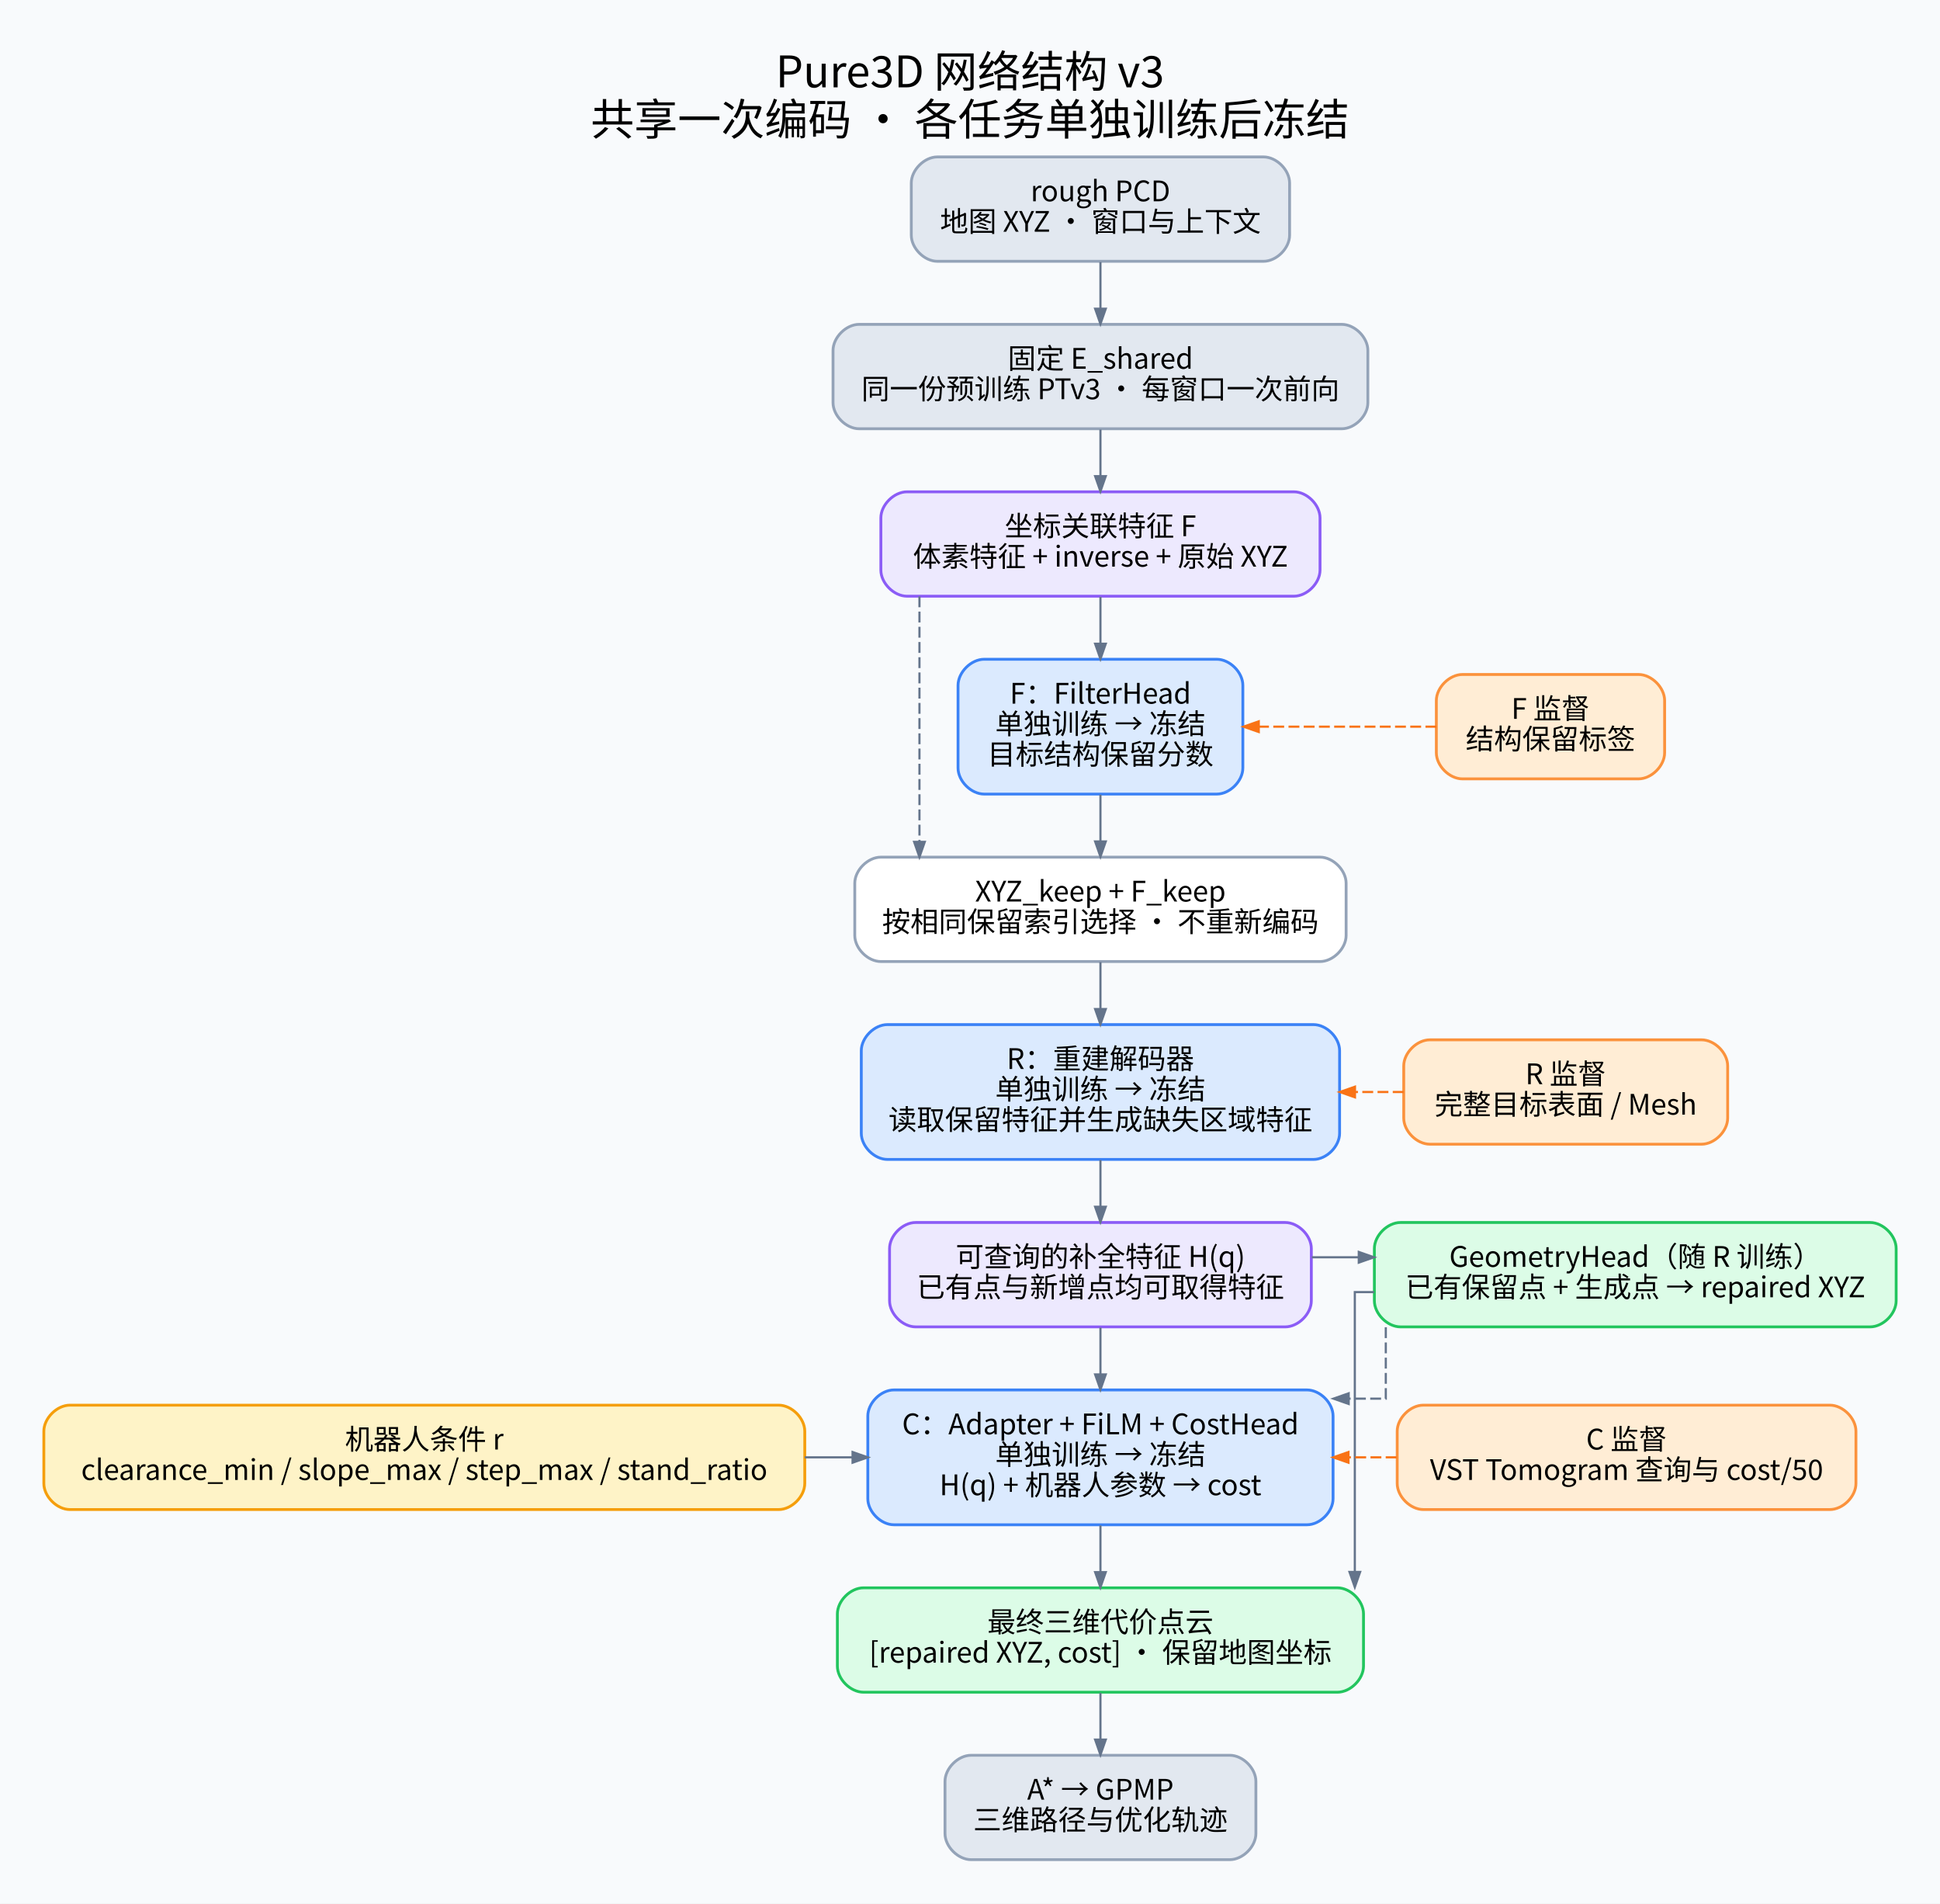
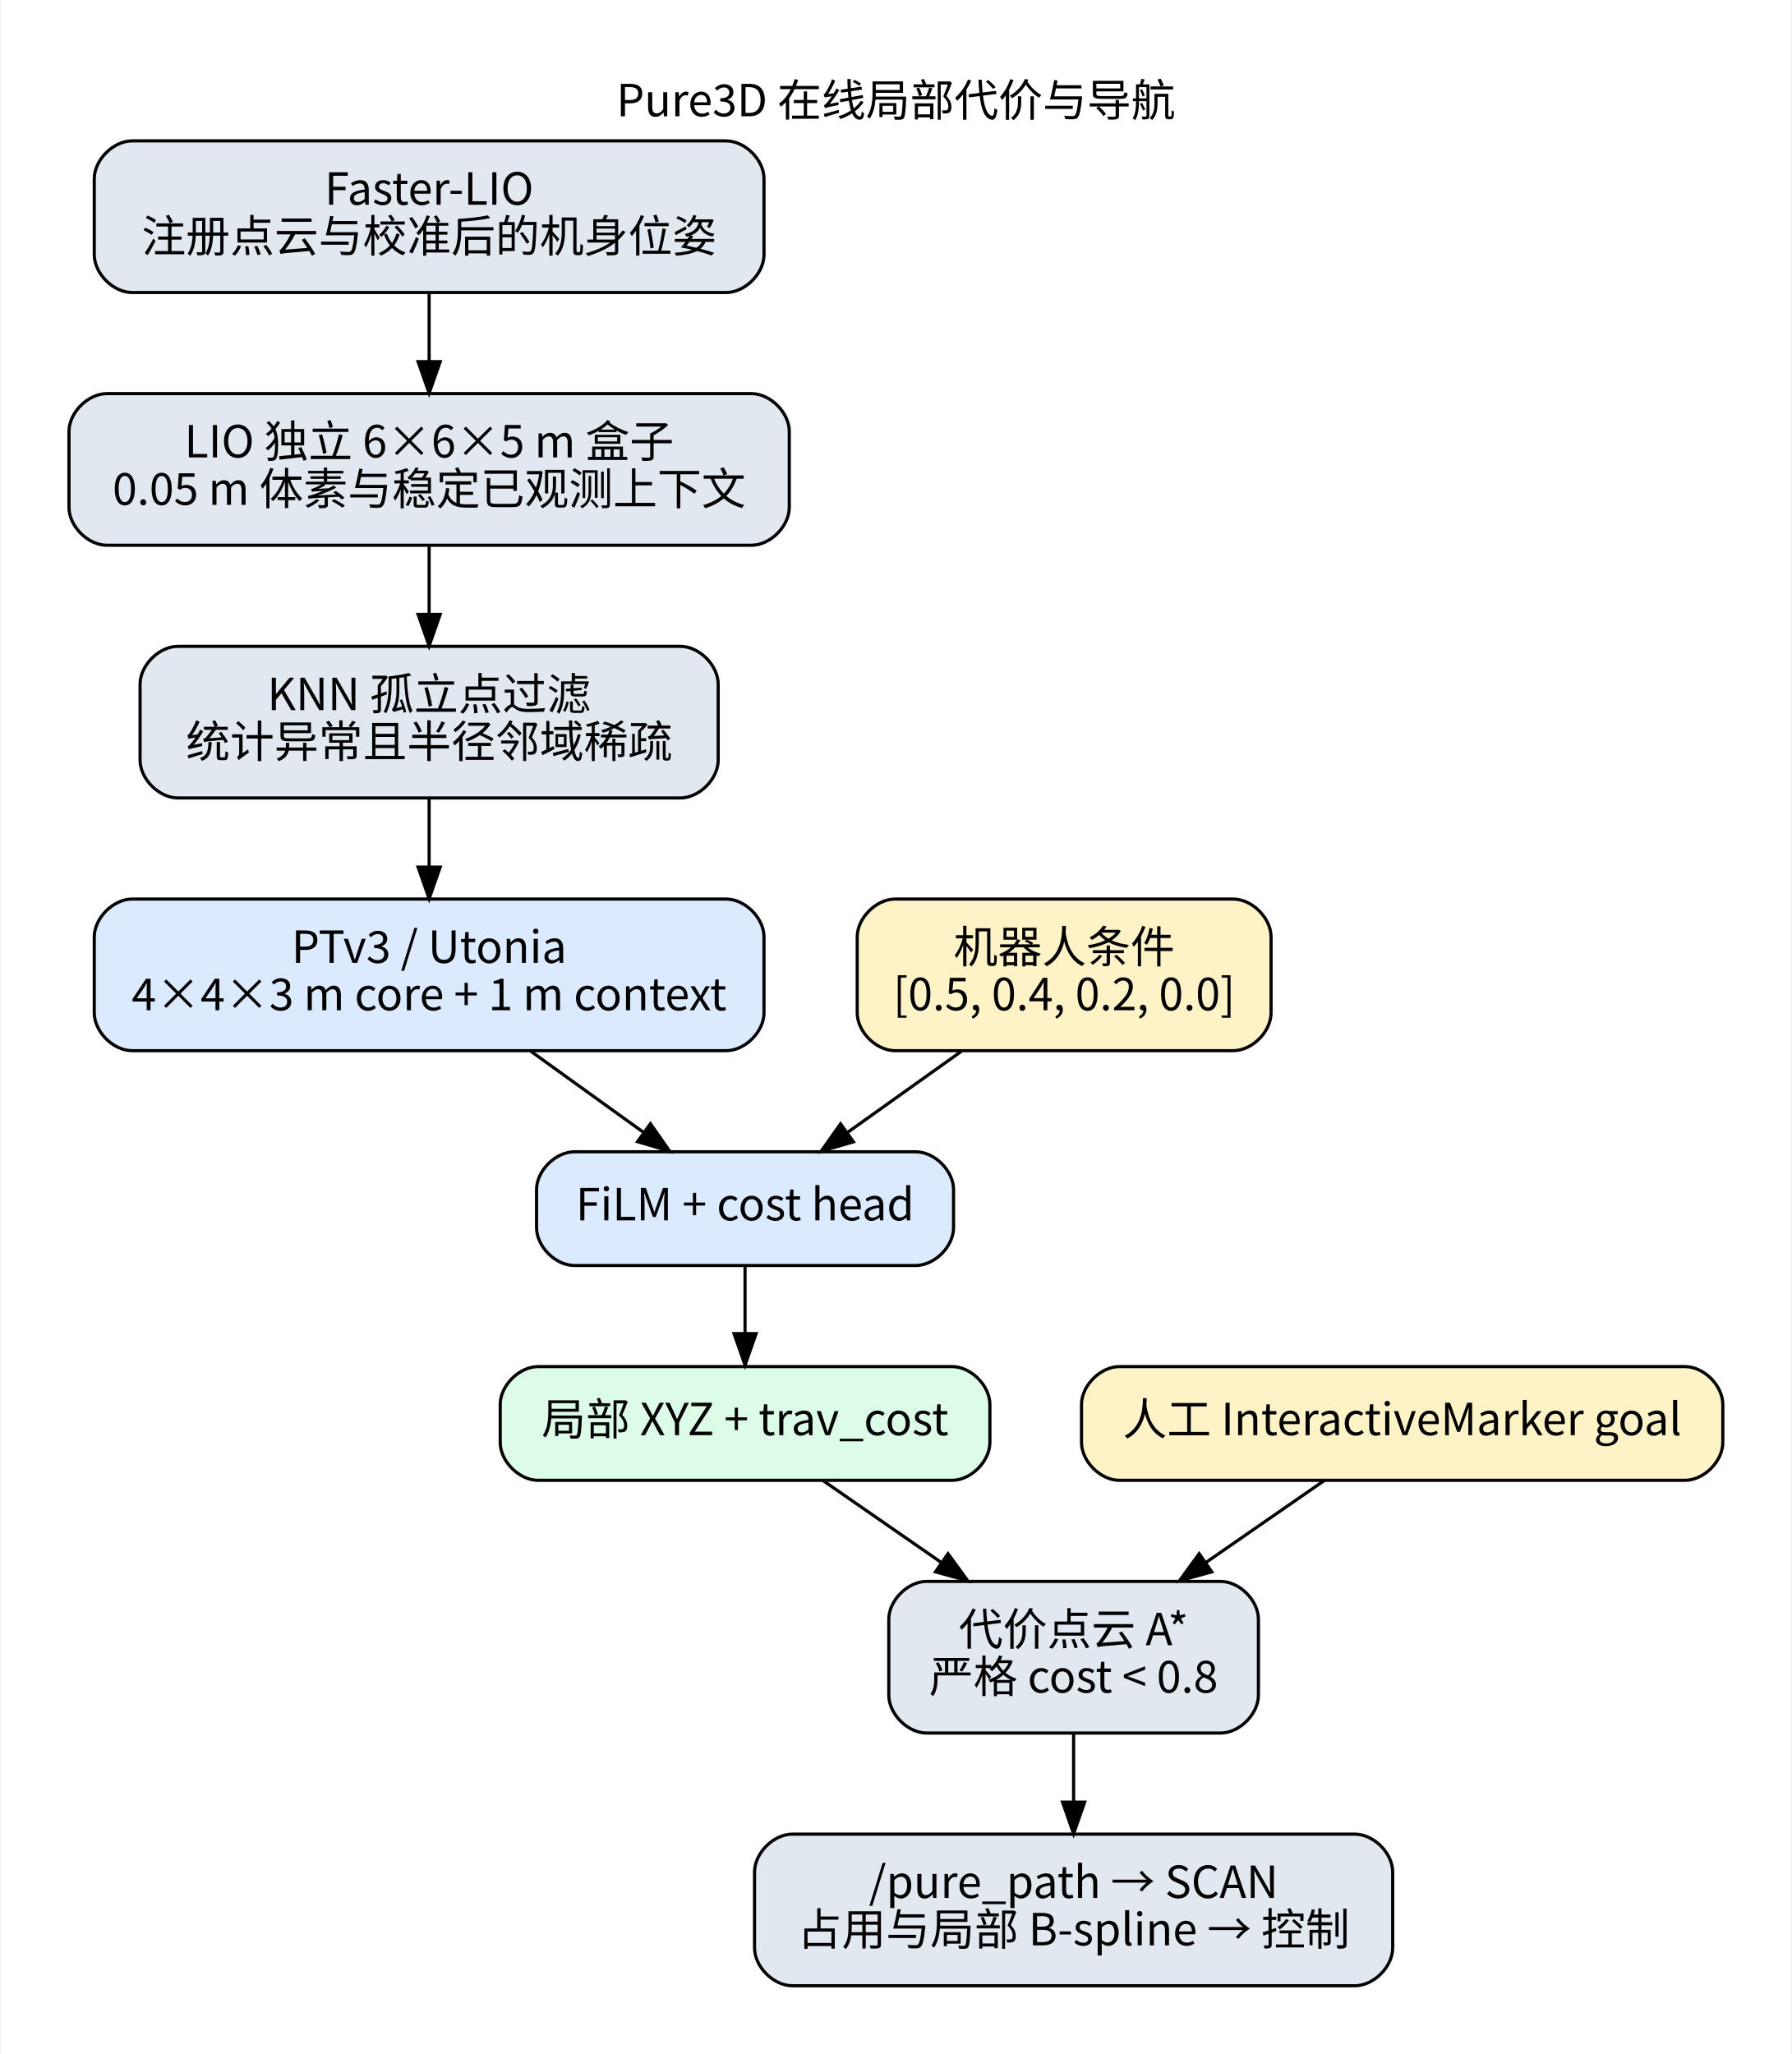
- <svg xmlns="http://www.w3.org/2000/svg" width="892pt" height="875pt" viewBox="0.00 0.00 892.32 875.32">
-   <g id="graph0" class="graph" transform="scale(1 1) rotate(0) translate(20.16 855.16)">
-     <polygon fill="#f8fafc" stroke="transparent" points="-20.16,20.16 -20.16,-855.16 872.16,-855.16 872.16,20.16 -20.16,20.16" />
-     <text text-anchor="middle" x="426" y="-815" font-family="Noto Sans CJK SC" font-size="20.00">Pure3D 网络结构 v3</text>
-     <text text-anchor="middle" x="426" y="-793" font-family="Noto Sans CJK SC" font-size="20.00">共享一次编码 · 各任务单独训练后冻结</text>
+ <svg xmlns="http://www.w3.org/2000/svg" width="567pt" height="650pt" viewBox="0.00 0.00 566.70 650.20">
+   <g id="graph0" class="graph" transform="scale(1 1) rotate(0) translate(21.6 628.6)">
+     <polygon fill="white" stroke="transparent" points="-21.6,21.6 -21.6,-628.6 545.1,-628.6 545.1,21.6 -21.6,21.6" />
+     <text text-anchor="middle" x="261.75" y="-591.8" font-family="Noto Sans CJK SC" font-size="14.00">Pure3D 在线局部代价与导航</text>
    <g id="node1" class="node">
-       <path fill="#e2e8f0" stroke="#94a3b8" stroke-width="1.3" d="M561,-783C561,-783 411,-783 411,-783 405,-783 399,-777 399,-771 399,-771 399,-747 399,-747 399,-741 405,-735 411,-735 411,-735 561,-735 561,-735 567,-735 573,-741 573,-747 573,-747 573,-771 573,-771 573,-777 567,-783 561,-783" />
-       <text text-anchor="middle" x="486" y="-762.6" font-family="Noto Sans CJK SC" font-size="13.00">rough PCD</text>
-       <text text-anchor="middle" x="486" y="-748.6" font-family="Noto Sans CJK SC" font-size="13.00">地图 XYZ · 窗口与上下文</text>
+       <path fill="#e2e8f0" stroke="black" d="M208,-584C208,-584 20,-584 20,-584 14,-584 8,-578 8,-572 8,-572 8,-548 8,-548 8,-542 14,-536 20,-536 20,-536 208,-536 208,-536 214,-536 220,-542 220,-548 220,-548 220,-572 220,-572 220,-578 214,-584 208,-584" />
+       <text text-anchor="middle" x="114" y="-563.8" font-family="Noto Sans CJK SC" font-size="14.00">Faster-LIO</text>
+       <text text-anchor="middle" x="114" y="-548.8" font-family="Noto Sans CJK SC" font-size="14.00">注册点云与校准后的机身位姿</text>
    </g>
    <g id="node2" class="node">
-       <path fill="#e2e8f0" stroke="#94a3b8" stroke-width="1.3" d="M597,-706C597,-706 375,-706 375,-706 369,-706 363,-700 363,-694 363,-694 363,-670 363,-670 363,-664 369,-658 375,-658 375,-658 597,-658 597,-658 603,-658 609,-664 609,-670 609,-670 609,-694 609,-694 609,-700 603,-706 597,-706" />
-       <text text-anchor="middle" x="486" y="-685.6" font-family="Noto Sans CJK SC" font-size="13.00">固定 E_shared</text>
-       <text text-anchor="middle" x="486" y="-671.6" font-family="Noto Sans CJK SC" font-size="13.00">同一份预训练 PTv3 · 每窗口一次前向</text>
+       <path fill="#e2e8f0" stroke="black" d="M216,-504C216,-504 12,-504 12,-504 6,-504 0,-498 0,-492 0,-492 0,-468 0,-468 0,-462 6,-456 12,-456 12,-456 216,-456 216,-456 222,-456 228,-462 228,-468 228,-468 228,-492 228,-492 228,-498 222,-504 216,-504" />
+       <text text-anchor="middle" x="114" y="-483.8" font-family="Noto Sans CJK SC" font-size="14.00">LIO 独立 6×6×5 m 盒子</text>
+       <text text-anchor="middle" x="114" y="-468.8" font-family="Noto Sans CJK SC" font-size="14.00">0.05 m 体素与稳定已观测上下文</text>
    </g>
    <g id="edge1" class="edge">
-       <path fill="none" stroke="#64748b" d="M486,-734.64C486,-734.64 486,-713.2 486,-713.2" />
-       <polygon fill="#64748b" stroke="#64748b" points="488.45,-713.2 486,-706.2 483.55,-713.2 488.45,-713.2" />
+       <path fill="none" stroke="black" d="M114,-535.6C114,-528.9 114,-521.48 114,-514.31" />
+       <polygon fill="black" stroke="black" points="117.5,-514.12 114,-504.12 110.5,-514.12 117.5,-514.12" />
    </g>
    <g id="node3" class="node">
-       <path fill="#ede9fe" stroke="#8b5cf6" stroke-width="1.3" d="M575,-629C575,-629 397,-629 397,-629 391,-629 385,-623 385,-617 385,-617 385,-593 385,-593 385,-587 391,-581 397,-581 397,-581 575,-581 575,-581 581,-581 587,-587 587,-593 587,-593 587,-617 587,-617 587,-623 581,-629 575,-629" />
-       <text text-anchor="middle" x="486" y="-608.6" font-family="Noto Sans CJK SC" font-size="13.00">坐标关联特征 F</text>
-       <text text-anchor="middle" x="486" y="-594.6" font-family="Noto Sans CJK SC" font-size="13.00">体素特征 + inverse + 原始 XYZ</text>
+       <path fill="#e2e8f0" stroke="black" d="M193.5,-424C193.5,-424 34.5,-424 34.5,-424 28.5,-424 22.5,-418 22.5,-412 22.5,-412 22.5,-388 22.5,-388 22.5,-382 28.5,-376 34.5,-376 34.5,-376 193.5,-376 193.5,-376 199.5,-376 205.5,-382 205.5,-388 205.5,-388 205.5,-412 205.5,-412 205.5,-418 199.5,-424 193.5,-424" />
+       <text text-anchor="middle" x="114" y="-403.8" font-family="Noto Sans CJK SC" font-size="14.00">KNN 孤立点过滤</text>
+       <text text-anchor="middle" x="114" y="-388.8" font-family="Noto Sans CJK SC" font-size="14.00">统计异常且半径邻域稀疏</text>
    </g>
    <g id="edge2" class="edge">
-       <path fill="none" stroke="#64748b" d="M486,-657.64C486,-657.64 486,-636.2 486,-636.2" />
-       <polygon fill="#64748b" stroke="#64748b" points="488.45,-636.2 486,-629.2 483.55,-636.2 488.45,-636.2" />
+       <path fill="none" stroke="black" d="M114,-455.6C114,-448.9 114,-441.48 114,-434.31" />
+       <polygon fill="black" stroke="black" points="117.5,-434.12 114,-424.12 110.5,-434.12 117.5,-434.12" />
    </g>
    <g id="node4" class="node">
-       <path fill="#dbeafe" stroke="#3b82f6" stroke-width="1.3" d="M539.5,-552C539.5,-552 432.5,-552 432.5,-552 426.5,-552 420.5,-546 420.5,-540 420.5,-540 420.5,-502 420.5,-502 420.5,-496 426.5,-490 432.5,-490 432.5,-490 539.5,-490 539.5,-490 545.5,-490 551.5,-496 551.5,-502 551.5,-502 551.5,-540 551.5,-540 551.5,-546 545.5,-552 539.5,-552" />
-       <text text-anchor="middle" x="486" y="-531.6" font-family="Noto Sans CJK SC" font-size="13.00">F：FilterHead</text>
-       <text text-anchor="middle" x="486" y="-517.6" font-family="Noto Sans CJK SC" font-size="13.00">单独训练 → 冻结</text>
-       <text text-anchor="middle" x="486" y="-503.6" font-family="Noto Sans CJK SC" font-size="13.00">目标结构保留分数</text>
+       <path fill="#dbeafe" stroke="black" d="M208,-344C208,-344 20,-344 20,-344 14,-344 8,-338 8,-332 8,-332 8,-308 8,-308 8,-302 14,-296 20,-296 20,-296 208,-296 208,-296 214,-296 220,-302 220,-308 220,-308 220,-332 220,-332 220,-338 214,-344 208,-344" />
+       <text text-anchor="middle" x="114" y="-323.8" font-family="Noto Sans CJK SC" font-size="14.00">PTv3 / Utonia</text>
+       <text text-anchor="middle" x="114" y="-308.8" font-family="Noto Sans CJK SC" font-size="14.00">4×4×3 m core + 1 m context</text>
    </g>
    <g id="edge3" class="edge">
-       <path fill="none" stroke="#64748b" d="M486,-580.7C486,-580.7 486,-559.14 486,-559.14" />
-       <polygon fill="#64748b" stroke="#64748b" points="488.45,-559.14 486,-552.14 483.55,-559.14 488.45,-559.14" />
+       <path fill="none" stroke="black" d="M114,-375.6C114,-368.9 114,-361.48 114,-354.31" />
+       <polygon fill="black" stroke="black" points="117.5,-354.12 114,-344.12 110.5,-354.12 117.5,-354.12" />
    </g>
    <g id="node5" class="node">
-       <path fill="white" stroke="#94a3b8" stroke-width="1.3" d="M587,-461C587,-461 385,-461 385,-461 379,-461 373,-455 373,-449 373,-449 373,-425 373,-425 373,-419 379,-413 385,-413 385,-413 587,-413 587,-413 593,-413 599,-419 599,-425 599,-425 599,-449 599,-449 599,-455 593,-461 587,-461" />
-       <text text-anchor="middle" x="486" y="-440.6" font-family="Noto Sans CJK SC" font-size="13.00">XYZ_keep + F_keep</text>
-       <text text-anchor="middle" x="486" y="-426.6" font-family="Noto Sans CJK SC" font-size="13.00">按相同保留索引选择 · 不重新编码</text>
-     </g>
-     <g id="edge10" class="edge">
-       <path fill="none" stroke="#64748b" stroke-dasharray="5,2" d="M402.75,-580.93C402.75,-580.93 402.75,-468.03 402.75,-468.03" />
-       <polygon fill="#64748b" stroke="#64748b" points="405.2,-468.03 402.75,-461.03 400.3,-468.03 405.2,-468.03" />
+       <path fill="#dbeafe" stroke="black" d="M268,-264C268,-264 160,-264 160,-264 154,-264 148,-258 148,-252 148,-252 148,-240 148,-240 148,-234 154,-228 160,-228 160,-228 268,-228 268,-228 274,-228 280,-234 280,-240 280,-240 280,-252 280,-252 280,-258 274,-264 268,-264" />
+       <text text-anchor="middle" x="214" y="-242.3" font-family="Noto Sans CJK SC" font-size="14.00">FiLM + cost head</text>
    </g>
    <g id="edge4" class="edge">
-       <path fill="none" stroke="#64748b" d="M486,-489.72C486,-489.72 486,-468.22 486,-468.22" />
-       <polygon fill="#64748b" stroke="#64748b" points="488.45,-468.22 486,-461.22 483.55,-468.22 488.45,-468.22" />
+       <path fill="none" stroke="black" d="M146.19,-295.82C157.57,-287.63 170.35,-278.42 181.74,-270.23" />
+       <polygon fill="black" stroke="black" points="184.05,-272.88 190.12,-264.2 179.96,-267.2 184.05,-272.88" />
+     </g>
+     <g id="node7" class="node">
+       <path fill="#dcfce7" stroke="black" d="M279.5,-196C279.5,-196 148.5,-196 148.5,-196 142.5,-196 136.5,-190 136.5,-184 136.5,-184 136.5,-172 136.5,-172 136.5,-166 142.5,-160 148.5,-160 148.5,-160 279.5,-160 279.5,-160 285.5,-160 291.5,-166 291.5,-172 291.5,-172 291.5,-184 291.5,-184 291.5,-190 285.5,-196 279.5,-196" />
+       <text text-anchor="middle" x="214" y="-174.3" font-family="Noto Sans CJK SC" font-size="14.00">局部 XYZ + trav_cost</text>
+     </g>
+     <g id="edge5" class="edge">
+       <path fill="none" stroke="black" d="M214,-227.66C214,-221.19 214,-213.68 214,-206.52" />
+       <polygon fill="black" stroke="black" points="217.5,-206.45 214,-196.45 210.5,-206.45 217.5,-206.45" />
    </g>
    <g id="node6" class="node">
-       <path fill="#dbeafe" stroke="#3b82f6" stroke-width="1.3" d="M584,-384C584,-384 388,-384 388,-384 382,-384 376,-378 376,-372 376,-372 376,-334 376,-334 376,-328 382,-322 388,-322 388,-322 584,-322 584,-322 590,-322 596,-328 596,-334 596,-334 596,-372 596,-372 596,-378 590,-384 584,-384" />
-       <text text-anchor="middle" x="486" y="-363.6" font-family="Noto Sans CJK SC" font-size="13.00">R：重建解码器</text>
-       <text text-anchor="middle" x="486" y="-349.6" font-family="Noto Sans CJK SC" font-size="13.00">单独训练 → 冻结</text>
-       <text text-anchor="middle" x="486" y="-335.6" font-family="Noto Sans CJK SC" font-size="13.00">读取保留特征并生成缺失区域特征</text>
+       <path fill="#fef3c7" stroke="black" d="M368.5,-344C368.5,-344 261.5,-344 261.5,-344 255.5,-344 249.5,-338 249.5,-332 249.5,-332 249.5,-308 249.5,-308 249.5,-302 255.5,-296 261.5,-296 261.5,-296 368.5,-296 368.5,-296 374.5,-296 380.5,-302 380.5,-308 380.5,-308 380.5,-332 380.5,-332 380.5,-338 374.5,-344 368.5,-344" />
+       <text text-anchor="middle" x="315" y="-323.8" font-family="Noto Sans CJK SC" font-size="14.00">机器人条件</text>
+       <text text-anchor="middle" x="315" y="-308.8" font-family="Noto Sans CJK SC" font-size="14.00">[0.5, 0.4, 0.2, 0.0]</text>
    </g>
-     <g id="edge5" class="edge">
-       <path fill="none" stroke="#64748b" d="M486,-412.7C486,-412.7 486,-391.14 486,-391.14" />
-       <polygon fill="#64748b" stroke="#64748b" points="488.45,-391.14 486,-384.14 483.55,-391.14 488.45,-391.14" />
+     <g id="edge8" class="edge">
+       <path fill="none" stroke="black" d="M282.49,-295.82C271,-287.63 258.08,-278.42 246.59,-270.23" />
+       <polygon fill="black" stroke="black" points="248.3,-267.15 238.12,-264.2 244.23,-272.85 248.3,-267.15" />
    </g>
-     <g id="node7" class="node">
-       <path fill="#ede9fe" stroke="#8b5cf6" stroke-width="1.3" d="M571,-293C571,-293 401,-293 401,-293 395,-293 389,-287 389,-281 389,-281 389,-257 389,-257 389,-251 395,-245 401,-245 401,-245 571,-245 571,-245 577,-245 583,-251 583,-257 583,-257 583,-281 583,-281 583,-287 577,-293 571,-293" />
-       <text text-anchor="middle" x="486" y="-272.6" font-family="Noto Sans CJK SC" font-size="13.00">可查询的补全特征 H(q)</text>
-       <text text-anchor="middle" x="486" y="-258.6" font-family="Noto Sans CJK SC" font-size="13.00">已有点与新增点均可取得特征</text>
+     <g id="node9" class="node">
+       <path fill="#e2e8f0" stroke="black" d="M364.5,-128C364.5,-128 271.5,-128 271.5,-128 265.5,-128 259.5,-122 259.5,-116 259.5,-116 259.5,-92 259.5,-92 259.5,-86 265.5,-80 271.5,-80 271.5,-80 364.5,-80 364.5,-80 370.5,-80 376.5,-86 376.5,-92 376.5,-92 376.5,-116 376.5,-116 376.5,-122 370.5,-128 364.5,-128" />
+       <text text-anchor="middle" x="318" y="-107.8" font-family="Noto Sans CJK SC" font-size="14.00">代价点云 A*</text>
+       <text text-anchor="middle" x="318" y="-92.8" font-family="Noto Sans CJK SC" font-size="14.00">严格 cost &lt; 0.8</text>
    </g>
    <g id="edge6" class="edge">
-       <path fill="none" stroke="#64748b" d="M486,-321.72C486,-321.72 486,-300.22 486,-300.22" />
-       <polygon fill="#64748b" stroke="#64748b" points="488.45,-300.22 486,-293.22 483.55,-300.22 488.45,-300.22" />
+       <path fill="none" stroke="black" d="M238.65,-159.94C249.88,-152.16 263.5,-142.73 276.25,-133.9" />
+       <polygon fill="black" stroke="black" points="278.25,-136.78 284.48,-128.21 274.27,-131.02 278.25,-136.78" />
    </g>
    <g id="node8" class="node">
-       <path fill="#dcfce7" stroke="#22c55e" stroke-width="1.3" d="M840,-293C840,-293 624,-293 624,-293 618,-293 612,-287 612,-281 612,-281 612,-257 612,-257 612,-251 618,-245 624,-245 624,-245 840,-245 840,-245 846,-245 852,-251 852,-257 852,-257 852,-281 852,-281 852,-287 846,-293 840,-293" />
-       <text text-anchor="middle" x="732" y="-272.6" font-family="Noto Sans CJK SC" font-size="13.00">GeometryHead（随 R 训练）</text>
-       <text text-anchor="middle" x="732" y="-258.6" font-family="Noto Sans CJK SC" font-size="13.00">已有保留点 + 生成点 → repaired XYZ</text>
+       <path fill="#fef3c7" stroke="black" d="M511.5,-196C511.5,-196 332.5,-196 332.5,-196 326.5,-196 320.5,-190 320.5,-184 320.5,-184 320.5,-172 320.5,-172 320.5,-166 326.5,-160 332.5,-160 332.5,-160 511.5,-160 511.5,-160 517.5,-160 523.5,-166 523.5,-172 523.5,-172 523.5,-184 523.5,-184 523.5,-190 517.5,-196 511.5,-196" />
+       <text text-anchor="middle" x="422" y="-174.3" font-family="Noto Sans CJK SC" font-size="14.00">人工 InteractiveMarker goal</text>
    </g>
-     <g id="edge11" class="edge">
-       <path fill="none" stroke="#64748b" d="M583.23,-277C583.23,-277 604.83,-277 604.83,-277" />
-       <polygon fill="#64748b" stroke="#64748b" points="604.83,-279.45 611.83,-277 604.83,-274.55 604.83,-279.45" />
+     <g id="edge9" class="edge">
+       <path fill="none" stroke="black" d="M397.35,-159.94C386.12,-152.16 372.5,-142.73 359.75,-133.9" />
+       <polygon fill="black" stroke="black" points="361.73,-131.02 351.52,-128.21 357.75,-136.78 361.73,-131.02" />
    </g>
-     <g id="node9" class="node">
-       <path fill="#dbeafe" stroke="#3b82f6" stroke-width="1.3" d="M581,-216C581,-216 391,-216 391,-216 385,-216 379,-210 379,-204 379,-204 379,-166 379,-166 379,-160 385,-154 391,-154 391,-154 581,-154 581,-154 587,-154 593,-160 593,-166 593,-166 593,-204 593,-204 593,-210 587,-216 581,-216" />
-       <text text-anchor="middle" x="486" y="-195.6" font-family="Noto Sans CJK SC" font-size="13.00">C：Adapter + FiLM + CostHead</text>
-       <text text-anchor="middle" x="486" y="-181.6" font-family="Noto Sans CJK SC" font-size="13.00">单独训练 → 冻结</text>
-       <text text-anchor="middle" x="486" y="-167.6" font-family="Noto Sans CJK SC" font-size="13.00">H(q) + 机器人参数 → cost</text>
+     <g id="node10" class="node">
+       <path fill="#e2e8f0" stroke="black" d="M407,-48C407,-48 229,-48 229,-48 223,-48 217,-42 217,-36 217,-36 217,-12 217,-12 217,-6 223,0 229,0 229,0 407,0 407,0 413,0 419,-6 419,-12 419,-12 419,-36 419,-36 419,-42 413,-48 407,-48" />
+       <text text-anchor="middle" x="318" y="-27.8" font-family="Noto Sans CJK SC" font-size="14.00">/pure_path → SCAN</text>
+       <text text-anchor="middle" x="318" y="-12.8" font-family="Noto Sans CJK SC" font-size="14.00">占用与局部 B-spline → 控制</text>
    </g>
    <g id="edge7" class="edge">
-       <path fill="none" stroke="#64748b" d="M486,-244.7C486,-244.7 486,-223.14 486,-223.14" />
-       <polygon fill="#64748b" stroke="#64748b" points="488.45,-223.14 486,-216.14 483.55,-223.14 488.45,-223.14" />
-     </g>
-     <g id="edge12" class="edge">
-       <path fill="none" stroke="#64748b" stroke-dasharray="5,2" d="M617.25,-244.83C617.25,-229.29 617.25,-212 617.25,-212 617.25,-212 600.18,-212 600.18,-212" />
-       <polygon fill="#64748b" stroke="#64748b" points="600.18,-209.55 593.18,-212 600.18,-214.45 600.18,-209.55" />
-     </g>
-     <g id="node11" class="node">
-       <path fill="#dcfce7" stroke="#22c55e" stroke-width="1.3" d="M595,-125C595,-125 377,-125 377,-125 371,-125 365,-119 365,-113 365,-113 365,-89 365,-89 365,-83 371,-77 377,-77 377,-77 595,-77 595,-77 601,-77 607,-83 607,-89 607,-89 607,-113 607,-113 607,-119 601,-125 595,-125" />
-       <text text-anchor="middle" x="486" y="-104.6" font-family="Noto Sans CJK SC" font-size="13.00">最终三维代价点云</text>
-       <text text-anchor="middle" x="486" y="-90.6" font-family="Noto Sans CJK SC" font-size="13.00">[repaired XYZ, cost] · 保留地图坐标</text>
-     </g>
-     <g id="edge13" class="edge">
-       <path fill="none" stroke="#64748b" d="M611.87,-261C606.31,-261 603,-261 603,-261 603,-261 603,-132.3 603,-132.3" />
-       <polygon fill="#64748b" stroke="#64748b" points="605.45,-132.3 603,-125.3 600.55,-132.3 605.45,-132.3" />
-     </g>
-     <g id="edge8" class="edge">
-       <path fill="none" stroke="#64748b" d="M486,-153.72C486,-153.72 486,-132.22 486,-132.22" />
-       <polygon fill="#64748b" stroke="#64748b" points="488.45,-132.22 486,-125.22 483.55,-132.22 488.45,-132.22" />
-     </g>
-     <g id="node10" class="node">
-       <path fill="#fef3c7" stroke="#f59e0b" stroke-width="1.3" d="M338,-209C338,-209 12,-209 12,-209 6,-209 0,-203 0,-197 0,-197 0,-173 0,-173 0,-167 6,-161 12,-161 12,-161 338,-161 338,-161 344,-161 350,-167 350,-173 350,-173 350,-197 350,-197 350,-203 344,-209 338,-209" />
-       <text text-anchor="middle" x="175" y="-188.6" font-family="Noto Sans CJK SC" font-size="13.00">机器人条件 r</text>
-       <text text-anchor="middle" x="175" y="-174.6" font-family="Noto Sans CJK SC" font-size="13.00">clearance_min / slope_max / step_max / stand_ratio</text>
-     </g>
-     <g id="edge14" class="edge">
-       <path fill="none" stroke="#64748b" d="M350.04,-185C350.04,-185 371.99,-185 371.99,-185" />
-       <polygon fill="#64748b" stroke="#64748b" points="371.99,-187.45 378.99,-185 371.99,-182.55 371.99,-187.45" />
-     </g>
-     <g id="node12" class="node">
-       <path fill="#e2e8f0" stroke="#94a3b8" stroke-width="1.3" d="M545.5,-48C545.5,-48 426.5,-48 426.5,-48 420.5,-48 414.5,-42 414.5,-36 414.5,-36 414.5,-12 414.5,-12 414.5,-6 420.5,0 426.5,0 426.5,0 545.5,0 545.5,0 551.5,0 557.5,-6 557.5,-12 557.5,-12 557.5,-36 557.5,-36 557.5,-42 551.5,-48 545.5,-48" />
-       <text text-anchor="middle" x="486" y="-27.6" font-family="Noto Sans CJK SC" font-size="13.00">A* → GPMP</text>
-       <text text-anchor="middle" x="486" y="-13.6" font-family="Noto Sans CJK SC" font-size="13.00">三维路径与优化轨迹</text>
-     </g>
-     <g id="edge9" class="edge">
-       <path fill="none" stroke="#64748b" d="M486,-76.64C486,-76.64 486,-55.2 486,-55.2" />
-       <polygon fill="#64748b" stroke="#64748b" points="488.45,-55.2 486,-48.2 483.55,-55.2 488.45,-55.2" />
-     </g>
-     <g id="node13" class="node">
-       <path fill="#ffedd5" stroke="#fb923c" stroke-width="1.3" d="M733.5,-545C733.5,-545 652.5,-545 652.5,-545 646.5,-545 640.5,-539 640.5,-533 640.5,-533 640.5,-509 640.5,-509 640.5,-503 646.5,-497 652.5,-497 652.5,-497 733.5,-497 733.5,-497 739.5,-497 745.5,-503 745.5,-509 745.5,-509 745.5,-533 745.5,-533 745.5,-539 739.5,-545 733.5,-545" />
-       <text text-anchor="middle" x="693" y="-524.6" font-family="Noto Sans CJK SC" font-size="13.00">F 监督</text>
-       <text text-anchor="middle" x="693" y="-510.6" font-family="Noto Sans CJK SC" font-size="13.00">结构保留标签</text>
-     </g>
-     <g id="edge15" class="edge">
-       <path fill="none" stroke="#f97316" stroke-dasharray="5,2" d="M640.5,-521C640.5,-521 558.81,-521 558.81,-521" />
-       <polygon fill="#f97316" stroke="#f97316" points="558.81,-518.55 551.81,-521 558.81,-523.45 558.81,-518.55" />
-     </g>
-     <g id="node14" class="node">
-       <path fill="#ffedd5" stroke="#fb923c" stroke-width="1.3" d="M762.5,-377C762.5,-377 637.5,-377 637.5,-377 631.5,-377 625.5,-371 625.5,-365 625.5,-365 625.5,-341 625.5,-341 625.5,-335 631.5,-329 637.5,-329 637.5,-329 762.5,-329 762.5,-329 768.5,-329 774.5,-335 774.5,-341 774.5,-341 774.5,-365 774.5,-365 774.5,-371 768.5,-377 762.5,-377" />
-       <text text-anchor="middle" x="700" y="-356.6" font-family="Noto Sans CJK SC" font-size="13.00">R 监督</text>
-       <text text-anchor="middle" x="700" y="-342.6" font-family="Noto Sans CJK SC" font-size="13.00">完整目标表面 / Mesh</text>
-     </g>
-     <g id="edge16" class="edge">
-       <path fill="none" stroke="#f97316" stroke-dasharray="5,2" d="M625.45,-353C625.45,-353 603.07,-353 603.07,-353" />
-       <polygon fill="#f97316" stroke="#f97316" points="603.07,-350.55 596.07,-353 603.07,-355.45 603.07,-350.55" />
-     </g>
-     <g id="node15" class="node">
-       <path fill="#ffedd5" stroke="#fb923c" stroke-width="1.3" d="M821.5,-209C821.5,-209 634.5,-209 634.5,-209 628.5,-209 622.5,-203 622.5,-197 622.5,-197 622.5,-173 622.5,-173 622.5,-167 628.5,-161 634.5,-161 634.5,-161 821.5,-161 821.5,-161 827.5,-161 833.5,-167 833.5,-173 833.5,-173 833.5,-197 833.5,-197 833.5,-203 827.5,-209 821.5,-209" />
-       <text text-anchor="middle" x="728" y="-188.6" font-family="Noto Sans CJK SC" font-size="13.00">C 监督</text>
-       <text text-anchor="middle" x="728" y="-174.6" font-family="Noto Sans CJK SC" font-size="13.00">VST Tomogram 查询与 cost/50</text>
-     </g>
-     <g id="edge17" class="edge">
-       <path fill="none" stroke="#f97316" stroke-dasharray="5,2" d="M622.21,-185C622.21,-185 600.07,-185 600.07,-185" />
-       <polygon fill="#f97316" stroke="#f97316" points="600.07,-182.55 593.07,-185 600.07,-187.45 600.07,-182.55" />
+       <path fill="none" stroke="black" d="M318,-79.6C318,-72.9 318,-65.48 318,-58.31" />
+       <polygon fill="black" stroke="black" points="321.5,-58.12 318,-48.12 314.5,-58.12 321.5,-58.12" />
    </g>
  </g>
</svg>
